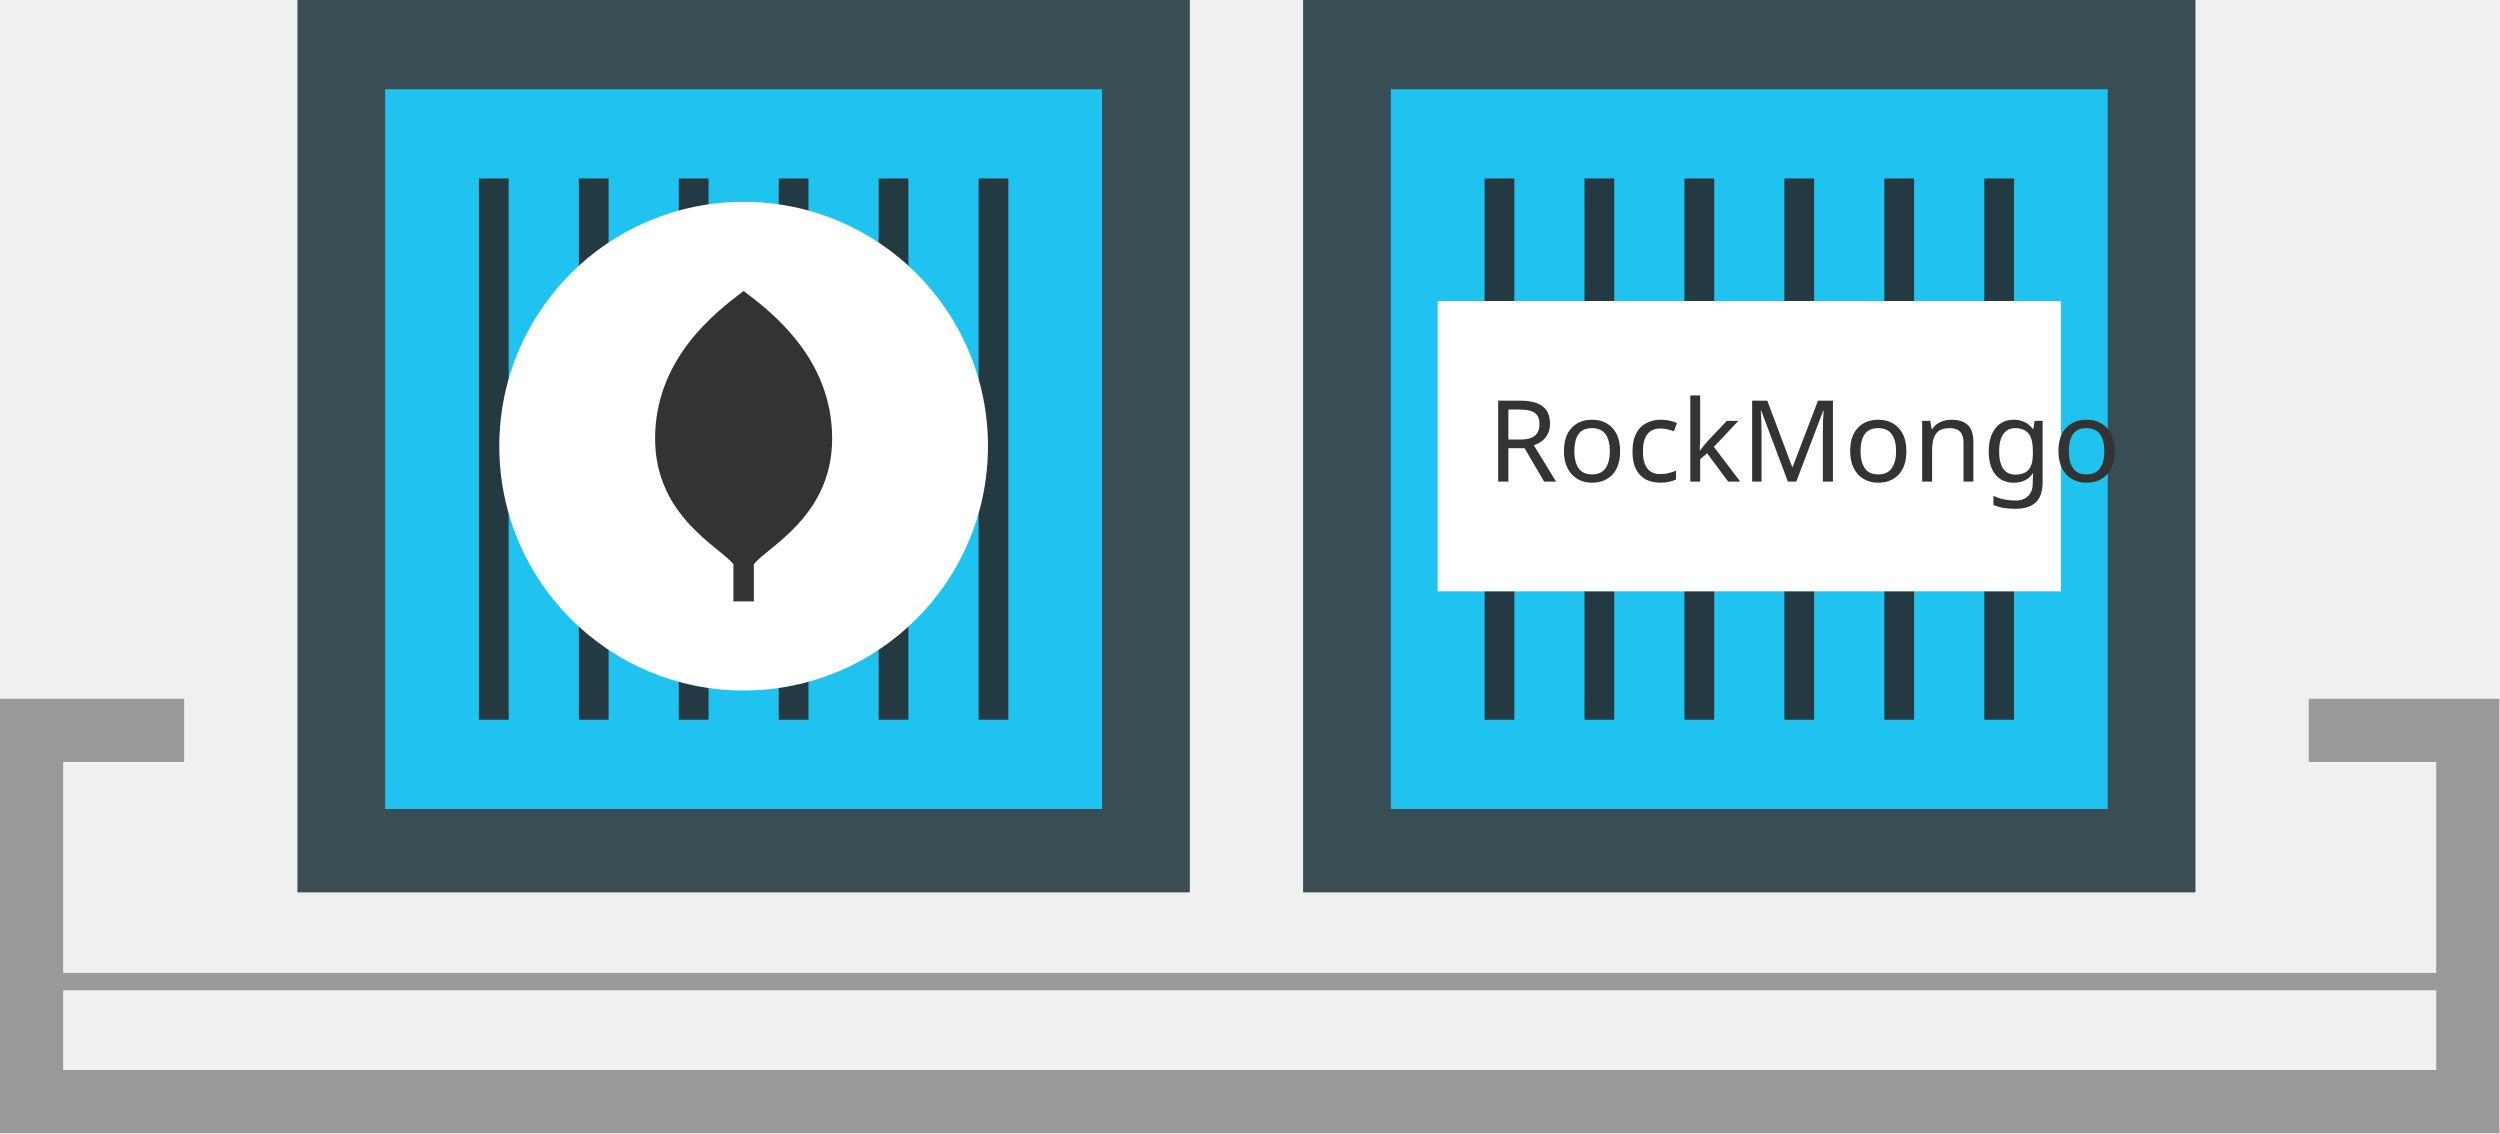
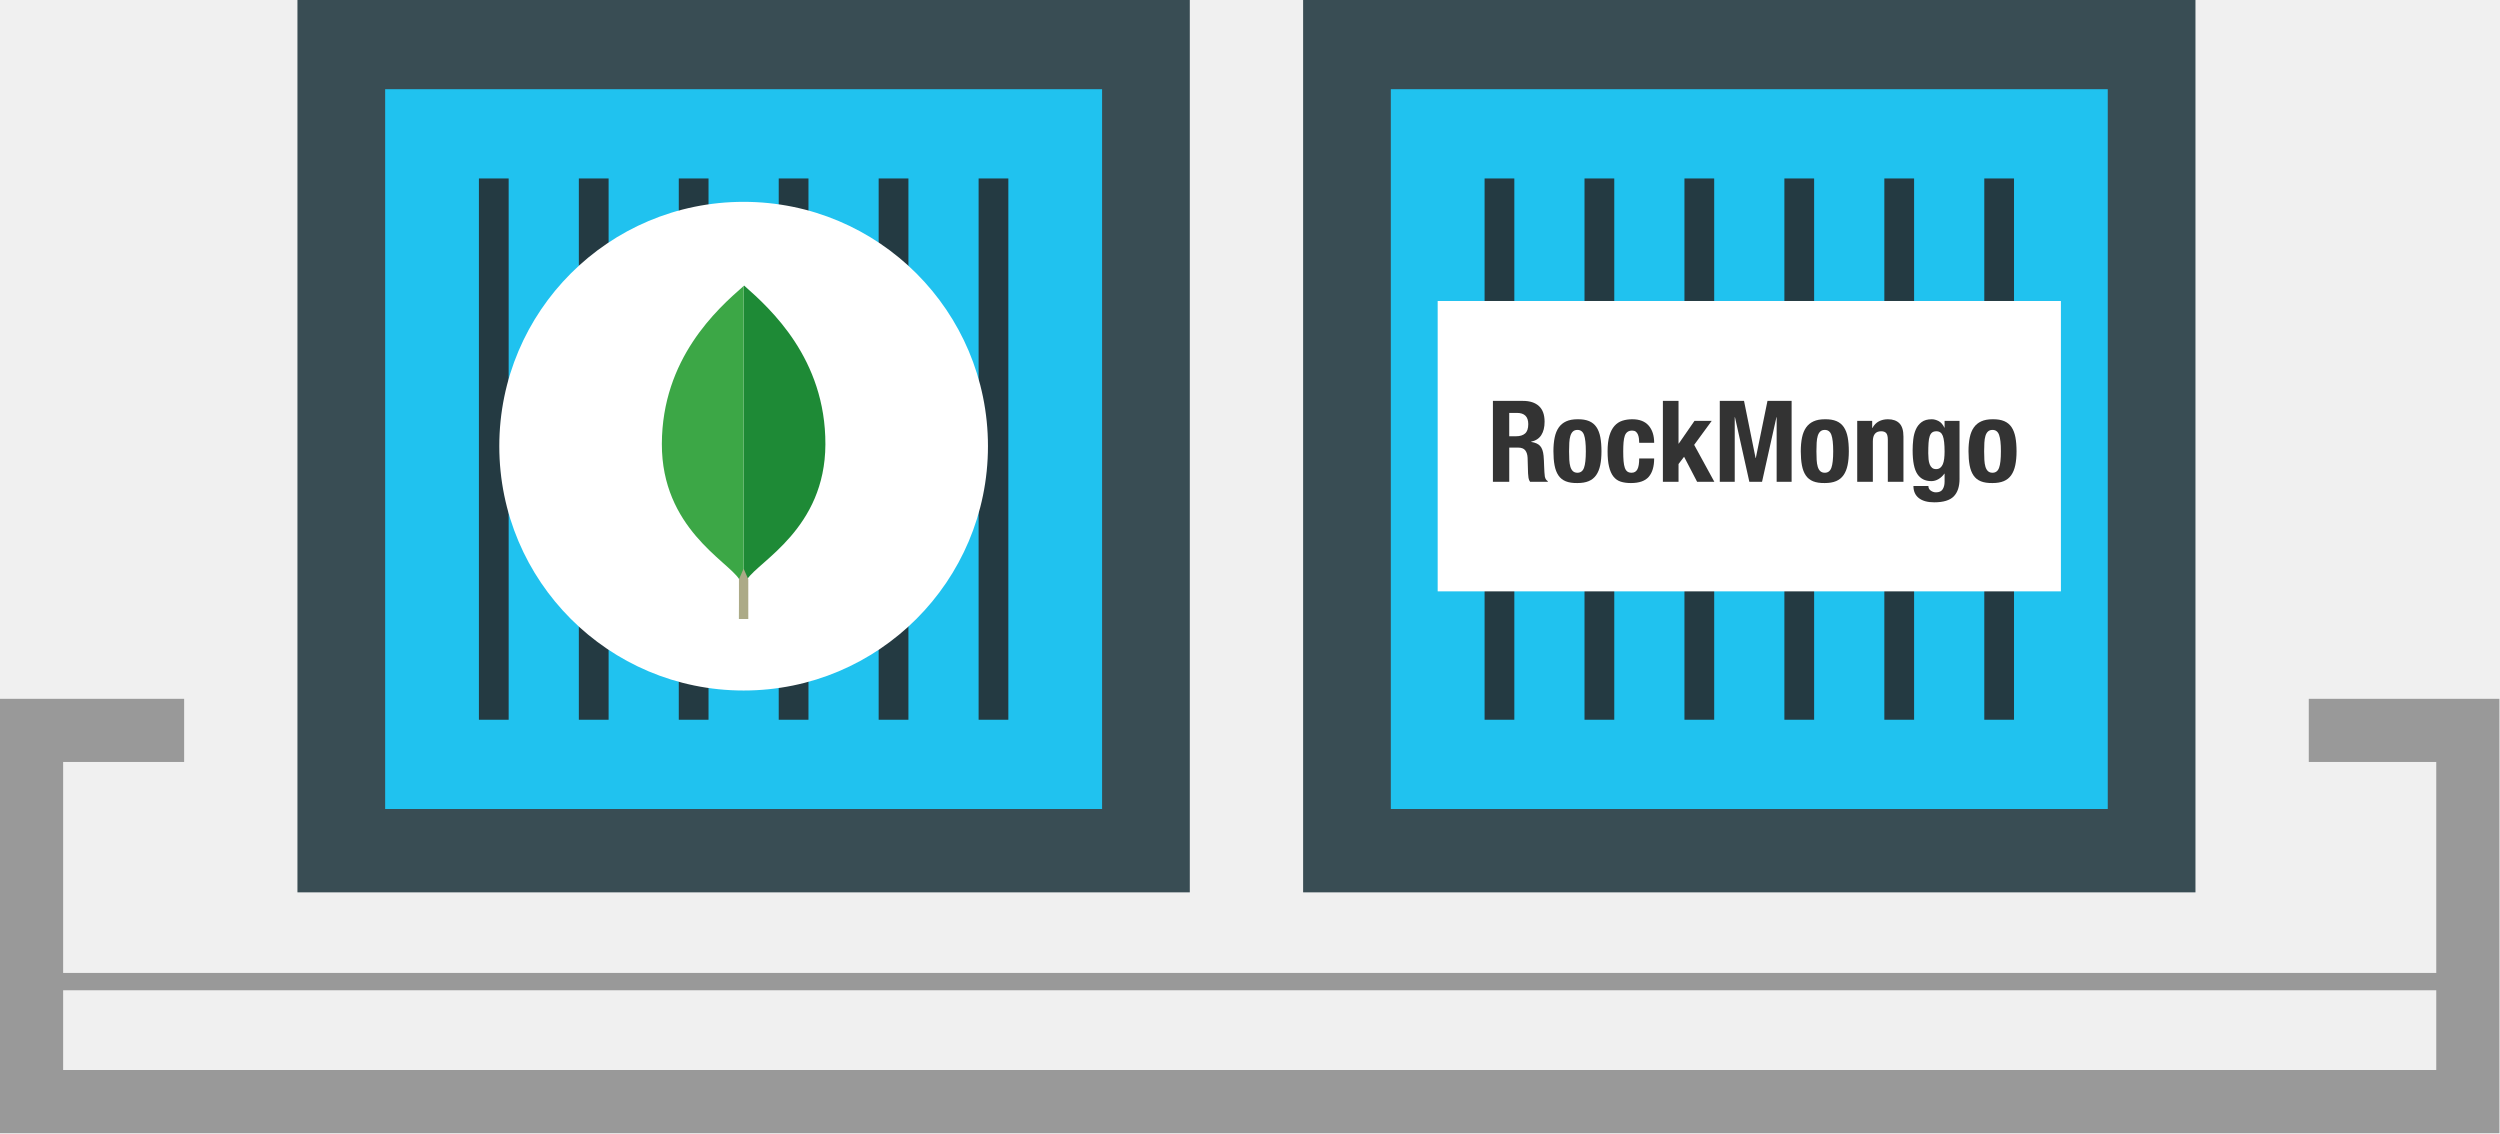
- <svg xmlns="http://www.w3.org/2000/svg" version="1.1" x="0px" y="0px" width="353px" height="160px" viewBox="0 -0.001 353 160" enable-background="new 0 -0.001 353 160" xml:space="preserve">
+ <svg xmlns="http://www.w3.org/2000/svg" version="1.1" x="0px" y="0px" width="353px" height="160px" viewBox="0 0 353 160" enable-background="new 0 0 353 160" xml:space="preserve">
  <defs>
</defs>
-   <rect x="42" fill="#394D54" width="126" height="125.999" />
+   <rect x="42" fill="#394D54" width="126" height="126" />
  <rect x="54.384" y="12.594" fill="#20C2EF" width="101.23" height="101.636" />
  <polygon fill="#243A42" points="138.181,101.628 142.378,101.628 142.378,25.198 138.181,25.198 138.181,101.628 " />
  <polygon fill="#243A42" points="124.068,101.628 128.269,101.628 128.269,25.198 124.068,25.198 124.068,101.628 " />
  <polygon fill="#243A42" points="109.956,101.628 114.155,101.628 114.155,25.198 109.956,25.198 109.956,101.628 " />
  <polygon fill="#243A42" points="95.844,101.628 100.043,101.628 100.043,25.198 95.844,25.198 95.844,101.628 " />
  <polygon fill="#243A42" points="81.733,101.628 85.935,101.628 85.935,25.198 81.733,25.198 81.733,101.628 " />
  <polygon fill="#243A42" points="67.623,101.628 71.823,101.628 71.823,25.198 67.623,25.198 67.623,101.628 " />
-   <circle fill="#FFFFFF" cx="105" cy="62.999" r="34.5" />
-   <path fill="#333333" d="M105,41.083c-4.047,3.05-12.5,9.579-12.5,20.845c0,11.05,9.291,15.375,11.058,17.748v5.239H105h1.442v-5.239  c1.767-2.373,11.057-6.698,11.057-17.748C117.5,50.662,109.046,44.133,105,41.083z" />
-   <rect x="184" fill="#394D54" width="126" height="125.999" />
+   <circle fill="#FFFFFF" cx="105" cy="63" r="34.5" />
+   <rect x="184" fill="#394D54" width="126" height="126" />
  <rect x="196.385" y="12.594" fill="#20C2EF" width="101.23" height="101.636" />
  <polygon fill="#243A42" points="280.182,101.628 284.379,101.628 284.379,25.198 280.182,25.198 280.182,101.628 " />
  <polygon fill="#243A42" points="266.068,101.628 270.27,101.628 270.27,25.198 266.068,25.198 266.068,101.628 " />
  <polygon fill="#243A42" points="251.955,101.628 256.154,101.628 256.154,25.198 251.955,25.198 251.955,101.628 " />
  <polygon fill="#243A42" points="237.844,101.628 242.043,101.628 242.043,25.198 237.844,25.198 237.844,101.628 " />
  <polygon fill="#243A42" points="223.733,101.628 227.935,101.628 227.935,25.198 223.733,25.198 223.733,101.628 " />
  <polygon fill="#243A42" points="209.623,101.628 213.823,101.628 213.823,25.198 209.623,25.198 209.623,101.628 " />
-   <rect x="203" y="42.499" fill="#FFFFFF" width="88" height="41" />
-   <text transform="matrix(1 0 0 1 210 67.999)" fill="#333333" font-family="'HelveticaNeue-CondensedBold'" font-size="16">RockMongo</text>
-   <polygon fill="#999999" points="6.915,139.822 351.603,139.821 351.603,137.377 6.915,137.377 6.915,139.822 " />
-   <polygon fill="#999999" points="352.915,159.999 352.915,98.673 326,98.673 326,107.588 343.999,107.588 343.999,151.085   8.915,151.085 8.915,107.588 26,107.588 26,98.673 0,98.673 0,159.999 " />
+   <rect x="203" y="42.5" fill="#FFFFFF" width="88" height="41" />
+   <path fill="#333333" d="M215.057,56.607c0.959,0,1.706,0.243,2.239,0.728s0.8,1.224,0.8,2.216c0,0.768-0.154,1.395-0.464,1.88  c-0.31,0.486-0.79,0.797-1.44,0.936v0.032c0.576,0.085,0.998,0.272,1.265,0.56c0.267,0.288,0.433,0.752,0.496,1.392  c0.021,0.214,0.037,0.446,0.048,0.696s0.021,0.531,0.032,0.84c0.021,0.608,0.054,1.072,0.096,1.392  c0.063,0.32,0.202,0.539,0.416,0.656v0.096h-2.496c-0.117-0.16-0.192-0.344-0.224-0.552c-0.032-0.208-0.054-0.424-0.064-0.648  l-0.064-2.192c-0.021-0.448-0.133-0.8-0.336-1.056c-0.202-0.256-0.543-0.384-1.023-0.384h-1.232v4.832H210.8V56.607H215.057z   M214.064,61.599c0.555,0,0.98-0.13,1.279-0.392c0.299-0.261,0.448-0.701,0.448-1.32c0-1.056-0.534-1.584-1.601-1.584h-1.088v3.296  H214.064z" />
+   <path fill="#333333" d="M219.52,61.775c0.117-0.565,0.31-1.038,0.576-1.416s0.616-0.667,1.049-0.864  c0.432-0.197,0.962-0.296,1.592-0.296c0.661-0.01,1.21,0.078,1.647,0.264s0.784,0.472,1.04,0.856  c0.256,0.384,0.438,0.859,0.544,1.424c0.106,0.565,0.16,1.227,0.16,1.984c0,0.736-0.059,1.387-0.176,1.952  c-0.118,0.565-0.31,1.038-0.576,1.416c-0.267,0.379-0.616,0.659-1.048,0.84c-0.432,0.182-0.963,0.272-1.592,0.272  c-0.662,0.011-1.211-0.072-1.648-0.248c-0.438-0.176-0.783-0.454-1.04-0.832c-0.256-0.379-0.438-0.854-0.544-1.424  c-0.106-0.57-0.16-1.229-0.16-1.976C219.344,62.991,219.402,62.341,219.52,61.775z M221.584,64.943  c0.021,0.374,0.072,0.693,0.152,0.96s0.199,0.475,0.359,0.624s0.373,0.224,0.641,0.224c0.447,0,0.757-0.235,0.928-0.704  c0.17-0.469,0.256-1.243,0.256-2.32c0-1.077-0.086-1.85-0.256-2.32c-0.171-0.469-0.48-0.704-0.928-0.704  c-0.268,0-0.48,0.075-0.641,0.224s-0.279,0.357-0.359,0.624s-0.131,0.587-0.152,0.96c-0.021,0.374-0.032,0.779-0.032,1.216  C221.552,64.165,221.562,64.57,221.584,64.943z" />
+   <path fill="#333333" d="M231.416,61.903c-0.026-0.203-0.074-0.387-0.145-0.552c-0.068-0.165-0.168-0.298-0.295-0.4  c-0.129-0.101-0.299-0.152-0.512-0.152c-0.268,0-0.486,0.062-0.656,0.184c-0.172,0.123-0.299,0.304-0.385,0.544  c-0.085,0.24-0.144,0.544-0.176,0.912c-0.031,0.368-0.048,0.803-0.048,1.304c0,0.534,0.017,0.99,0.048,1.368  c0.032,0.379,0.091,0.69,0.176,0.936c0.086,0.246,0.205,0.424,0.36,0.536c0.154,0.112,0.354,0.168,0.601,0.168  c0.373,0,0.645-0.16,0.815-0.48c0.171-0.32,0.256-0.832,0.256-1.536h2.112c0,1.131-0.254,1.992-0.76,2.584  c-0.508,0.592-1.348,0.888-2.521,0.888c-0.555,0-1.038-0.066-1.448-0.2s-0.752-0.374-1.023-0.72  c-0.272-0.346-0.478-0.811-0.616-1.392c-0.139-0.581-0.208-1.304-0.208-2.168c0-0.885,0.086-1.618,0.256-2.2s0.41-1.045,0.721-1.392  c0.309-0.347,0.677-0.589,1.104-0.728c0.426-0.139,0.896-0.208,1.408-0.208c1.023,0,1.795,0.299,2.312,0.896  c0.518,0.598,0.776,1.408,0.776,2.432h-2.112C231.456,62.314,231.443,62.106,231.416,61.903z" />
+   <path fill="#333333" d="M237.008,62.639h0.032l2.224-3.216h2.432l-2.479,3.392l2.849,5.216h-2.433l-1.84-3.536l-0.784,1.024v2.512  H234.8V56.607h2.208V62.639z" />
+   <path fill="#333333" d="M246.256,56.607l1.632,8.064h0.032l1.648-8.064h3.408v11.424h-2.113v-9.12h-0.031l-2.032,9.12h-1.792  l-2.031-9.12h-0.033v9.12h-2.111V56.607H246.256z" />
+   <path fill="#333333" d="M254.447,61.775c0.117-0.565,0.31-1.038,0.576-1.416s0.616-0.667,1.049-0.864  c0.432-0.197,0.962-0.296,1.592-0.296c0.661-0.01,1.21,0.078,1.647,0.264s0.784,0.472,1.04,0.856  c0.256,0.384,0.438,0.859,0.544,1.424c0.106,0.565,0.16,1.227,0.16,1.984c0,0.736-0.059,1.387-0.176,1.952  c-0.118,0.565-0.31,1.038-0.576,1.416c-0.267,0.379-0.616,0.659-1.048,0.84c-0.432,0.182-0.963,0.272-1.592,0.272  c-0.662,0.011-1.211-0.072-1.648-0.248c-0.438-0.176-0.783-0.454-1.04-0.832c-0.256-0.379-0.438-0.854-0.544-1.424  c-0.106-0.57-0.16-1.229-0.16-1.976C254.271,62.991,254.33,62.341,254.447,61.775z M256.512,64.943  c0.021,0.374,0.072,0.693,0.152,0.96s0.199,0.475,0.359,0.624s0.373,0.224,0.641,0.224c0.447,0,0.757-0.235,0.928-0.704  c0.17-0.469,0.256-1.243,0.256-2.32c0-1.077-0.086-1.85-0.256-2.32c-0.171-0.469-0.48-0.704-0.928-0.704  c-0.268,0-0.48,0.075-0.641,0.224s-0.279,0.357-0.359,0.624s-0.131,0.587-0.152,0.96c-0.021,0.374-0.032,0.779-0.032,1.216  C256.479,64.165,256.49,64.57,256.512,64.943z" />
+   <path fill="#333333" d="M264.352,59.423v1.008h0.032c0.234-0.426,0.538-0.738,0.912-0.936c0.373-0.197,0.8-0.296,1.28-0.296  c0.703,0,1.245,0.192,1.623,0.576c0.379,0.384,0.568,1.008,0.568,1.872v6.384h-2.207v-5.936c0-0.448-0.075-0.76-0.225-0.936  c-0.149-0.176-0.39-0.264-0.721-0.264c-0.778,0-1.168,0.475-1.168,1.424v5.712h-2.207v-8.608H264.352z" />
+   <path fill="#333333" d="M276.688,67.599c0,1.109-0.274,1.941-0.824,2.496c-0.549,0.555-1.469,0.832-2.76,0.832  c-0.938,0-1.661-0.2-2.168-0.6c-0.506-0.4-0.76-0.968-0.76-1.704h2.112c0,0.277,0.112,0.496,0.336,0.656  c0.106,0.074,0.222,0.133,0.344,0.176s0.253,0.064,0.392,0.064c0.449,0,0.764-0.144,0.944-0.432  c0.182-0.288,0.272-0.646,0.272-1.072v-1.136h-0.032c-0.224,0.32-0.499,0.576-0.824,0.768c-0.325,0.192-0.664,0.288-1.016,0.288  c-0.875,0-1.534-0.333-1.976-1c-0.443-0.667-0.664-1.784-0.664-3.352c0-0.501,0.029-1.013,0.088-1.536s0.181-0.995,0.367-1.416  c0.188-0.421,0.459-0.765,0.816-1.032c0.357-0.267,0.834-0.4,1.432-0.4c0.31,0,0.629,0.085,0.961,0.256  c0.33,0.171,0.602,0.48,0.815,0.928h0.032v-0.96h2.111V67.599z M272.312,64.847c0.025,0.267,0.08,0.504,0.159,0.712  c0.08,0.208,0.192,0.374,0.337,0.496c0.144,0.123,0.332,0.184,0.567,0.184c0.234,0,0.429-0.061,0.584-0.184  c0.154-0.123,0.277-0.291,0.368-0.504c0.09-0.213,0.154-0.472,0.191-0.776c0.037-0.304,0.057-0.637,0.057-1  c0-1.045-0.083-1.787-0.248-2.224c-0.166-0.438-0.467-0.656-0.904-0.656c-0.246,0-0.443,0.054-0.592,0.16  c-0.149,0.107-0.268,0.28-0.352,0.52c-0.086,0.24-0.143,0.56-0.168,0.96c-0.027,0.4-0.041,0.888-0.041,1.464  C272.271,64.298,272.285,64.581,272.312,64.847z" />
+   <path fill="#333333" d="M278.128,61.775c0.117-0.565,0.31-1.038,0.576-1.416s0.616-0.667,1.048-0.864  c0.432-0.197,0.963-0.296,1.592-0.296c0.661-0.01,1.211,0.078,1.648,0.264c0.437,0.187,0.784,0.472,1.04,0.856  c0.256,0.384,0.437,0.859,0.544,1.424c0.106,0.565,0.16,1.227,0.16,1.984c0,0.736-0.06,1.387-0.177,1.952s-0.31,1.038-0.575,1.416  c-0.268,0.379-0.616,0.659-1.049,0.84c-0.432,0.182-0.962,0.272-1.592,0.272c-0.661,0.011-1.211-0.072-1.647-0.248  c-0.438-0.176-0.784-0.454-1.04-0.832c-0.256-0.379-0.438-0.854-0.544-1.424c-0.107-0.57-0.16-1.229-0.16-1.976  C277.952,62.991,278.011,62.341,278.128,61.775z M280.192,64.943c0.021,0.374,0.071,0.693,0.151,0.96s0.2,0.475,0.36,0.624  s0.373,0.224,0.64,0.224c0.448,0,0.758-0.235,0.928-0.704c0.171-0.469,0.257-1.243,0.257-2.32c0-1.077-0.086-1.85-0.257-2.32  c-0.17-0.469-0.479-0.704-0.928-0.704c-0.267,0-0.479,0.075-0.64,0.224s-0.28,0.357-0.36,0.624s-0.131,0.587-0.151,0.96  c-0.022,0.374-0.032,0.779-0.032,1.216C280.16,64.165,280.17,64.57,280.192,64.943z" />
+   <polygon fill="#999999" points="6.915,139.824 351.603,139.822 351.603,137.378 6.915,137.378 6.915,139.824 " />
+   <polygon fill="#999999" points="352.915,160 352.915,98.673 326,98.673 326,107.588 343.999,107.588 343.999,151.085 8.915,151.085   8.915,107.588 26,107.588 26,98.673 0,98.673 0,160 " />
+   <path fill="#1E8A36" d="M105.072,40.325c-0.023,0.02-0.049,0.042-0.072,0.062v47.01l0.5,0.005l0.018-5.627  c1.641-2.545,10.99-7.162,11.028-19.027C116.583,50.649,108.798,43.612,105.072,40.325z" />
+   <path fill="#3CA746" d="M93.454,62.673c-0.038,11.865,9.282,16.538,10.905,19.093l-0.019,5.627l0.58,0.004H105v-47.01  C101.225,43.676,93.493,50.65,93.454,62.673z" />
+   <polygon fill="#ACAA87" points="105.659,87.402 104.34,87.402 104.34,81.797 105,80.292 105.659,81.797 " />
</svg>
